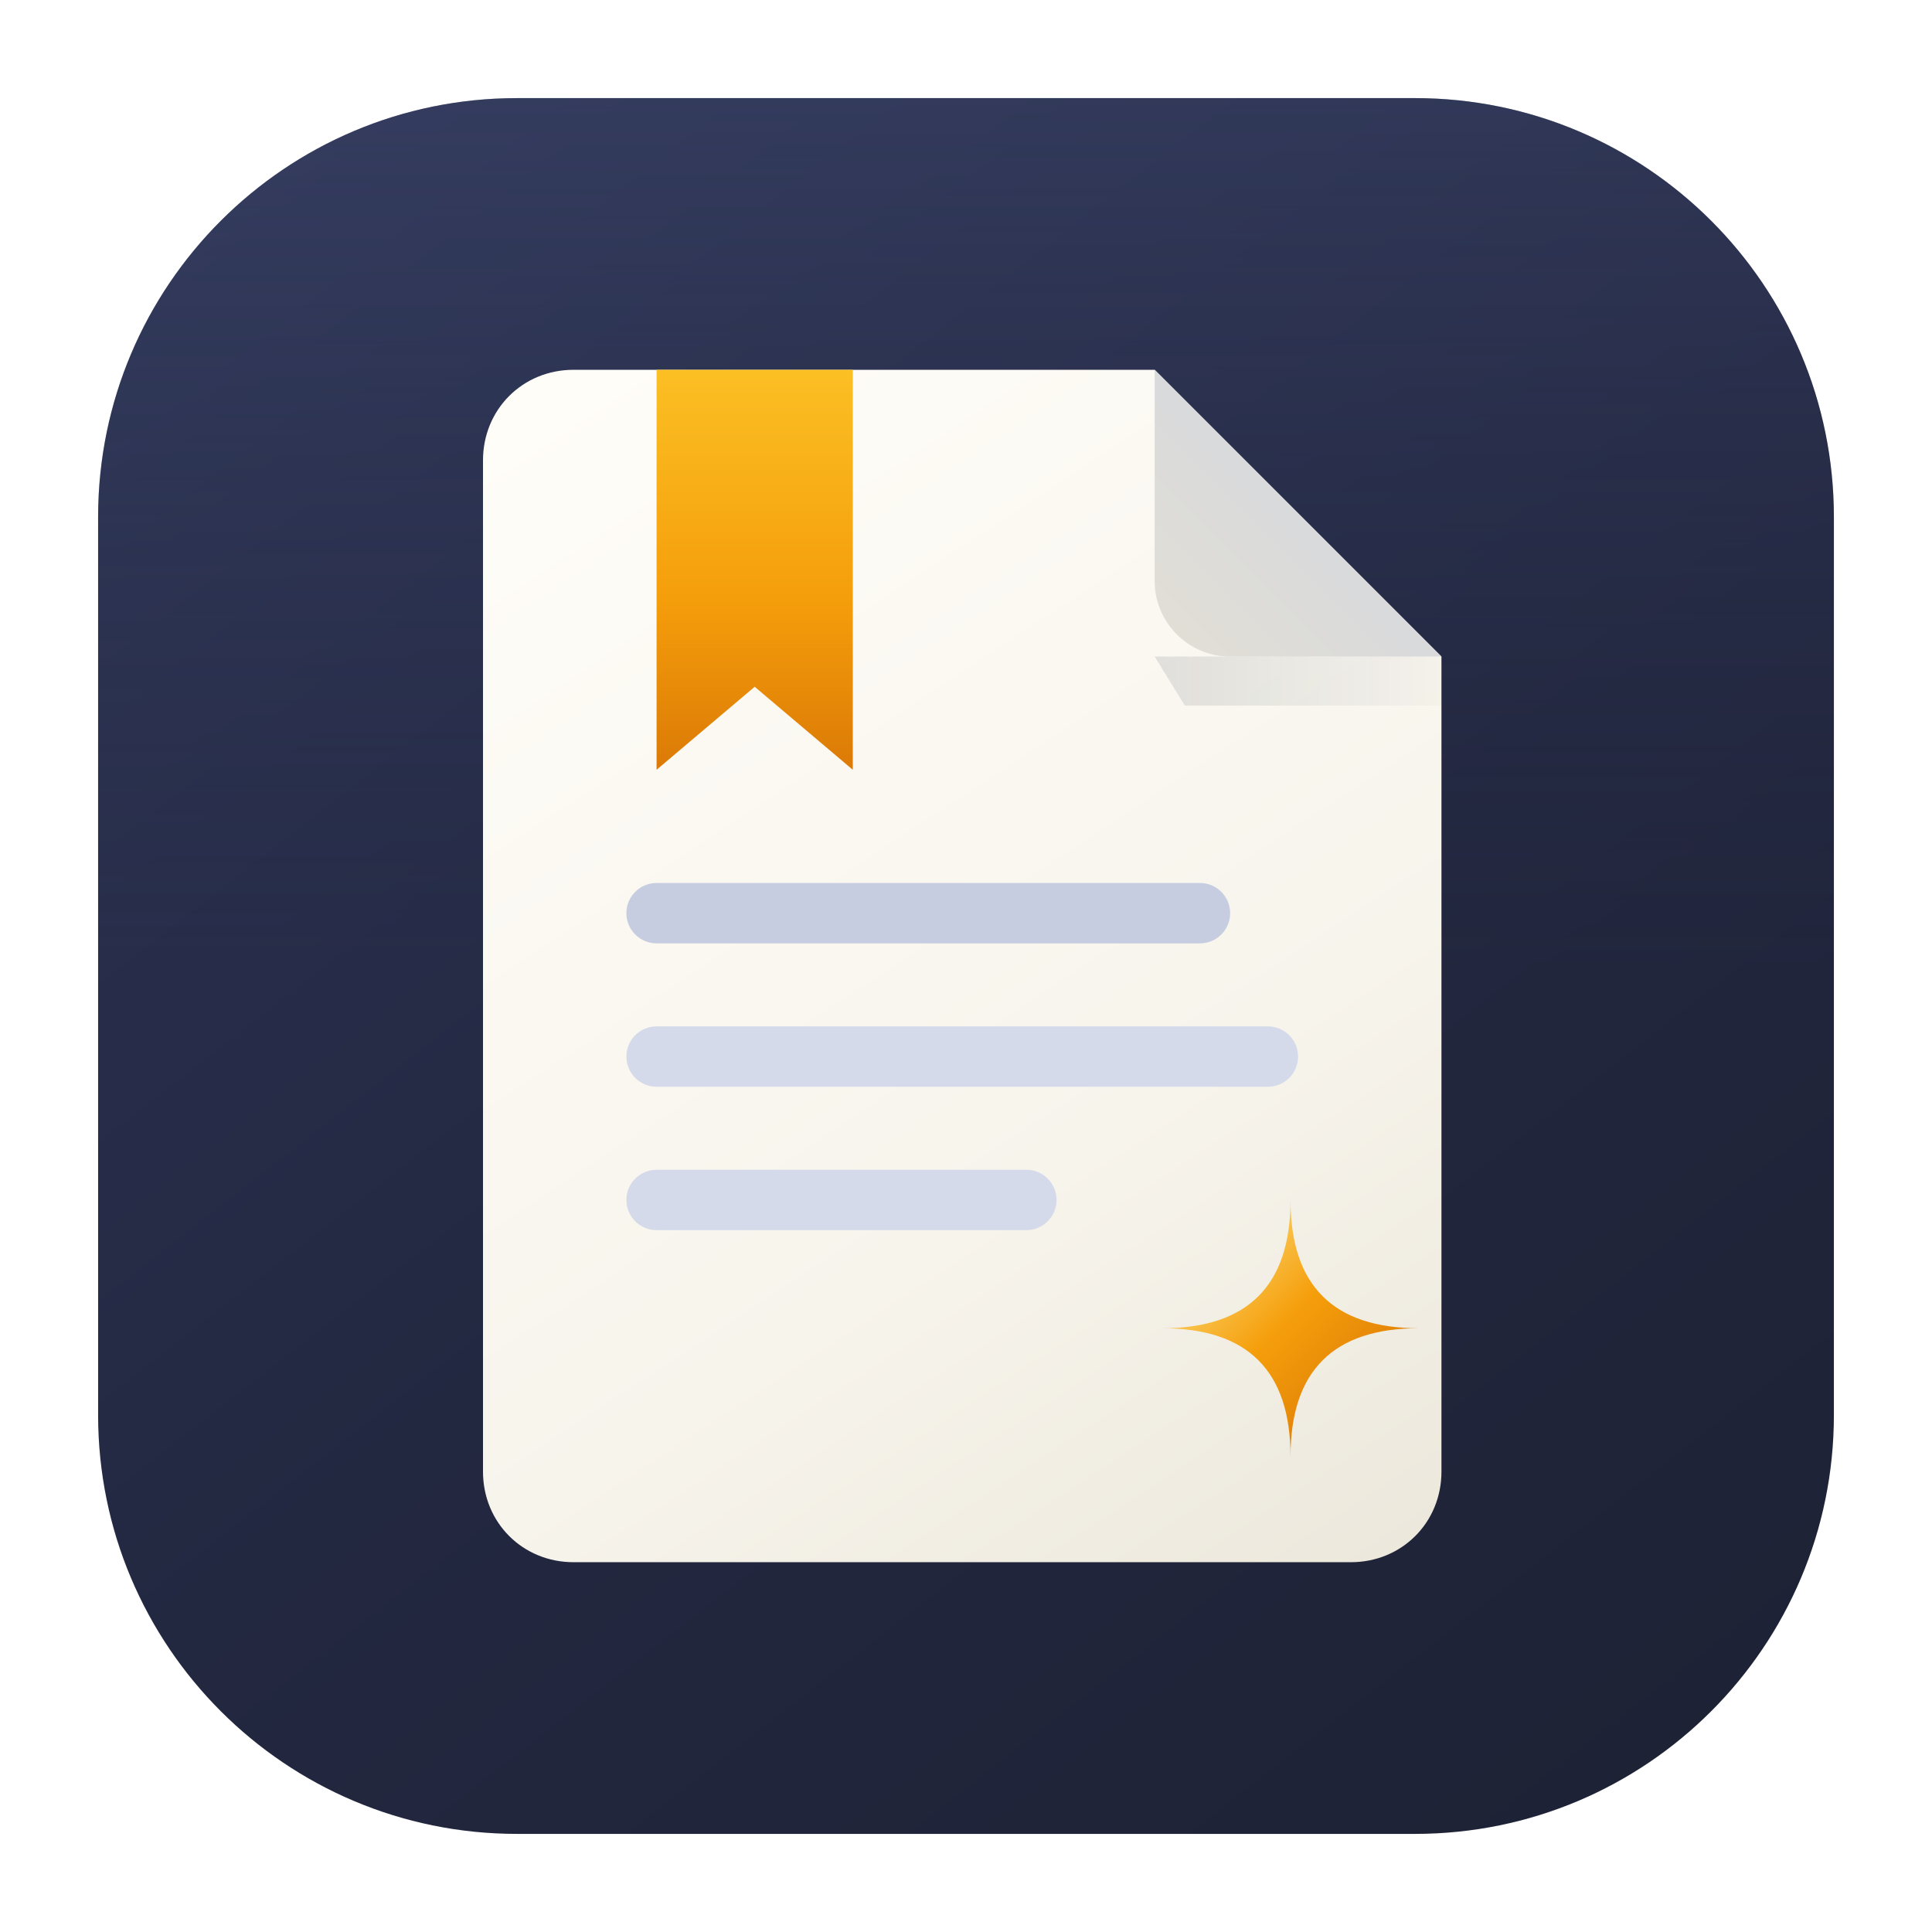
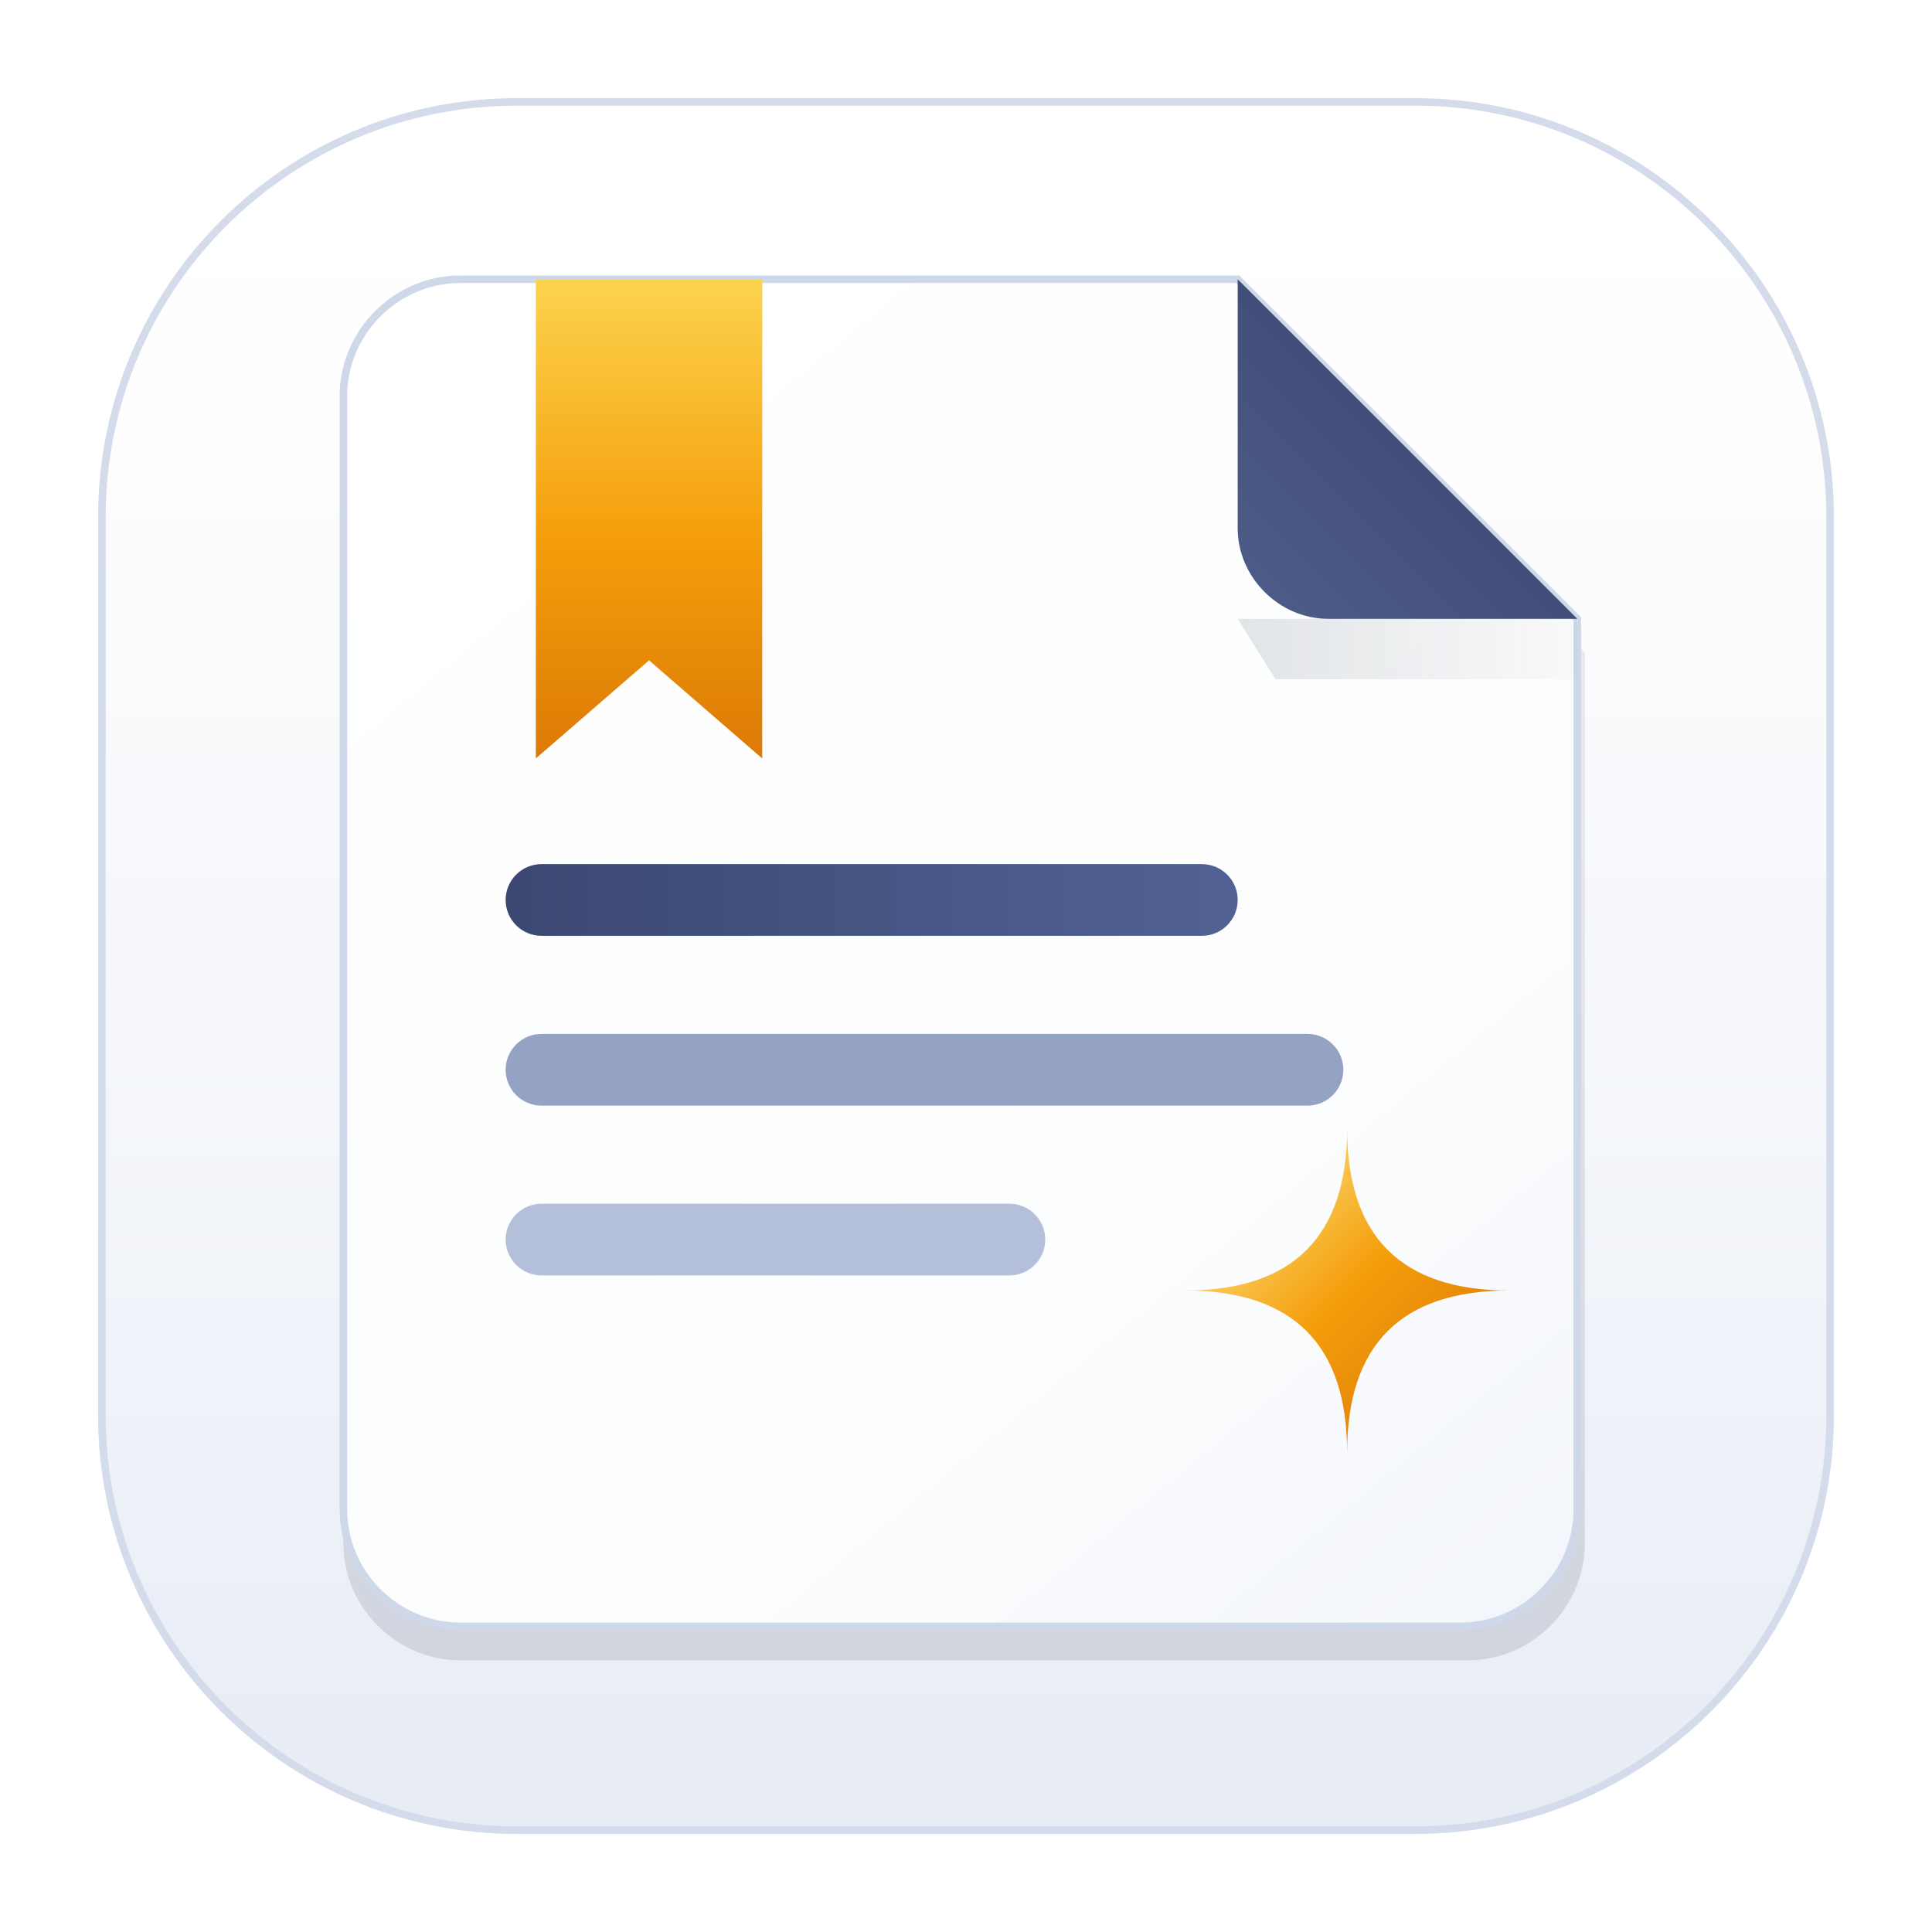
<svg xmlns="http://www.w3.org/2000/svg" width="1024" height="1024" viewBox="0 0 1024 1024" fill="none">
  <defs>
-     <linearGradient id="background" x1="160" y1="60" x2="864" y2="964" gradientUnits="userSpaceOnUse">
-       <stop offset="0" stop-color="#2C3352" />
-       <stop offset="0.52" stop-color="#232841" />
-       <stop offset="1" stop-color="#1E2235" />
+     <linearGradient id="background" x1="512" y1="52" x2="512" y2="972" gradientUnits="userSpaceOnUse">
+       <stop offset="0" stop-color="#FFFFFF" />
+       <stop offset="0.55" stop-color="#F5F7FB" />
+       <stop offset="1" stop-color="#E7ECF5" />
    </linearGradient>
-     <linearGradient id="bgSheen" x1="512" y1="52" x2="512" y2="520" gradientUnits="userSpaceOnUse">
-       <stop offset="0" stop-color="#4B5582" stop-opacity="0.28" />
-       <stop offset="1" stop-color="#2C3352" stop-opacity="0" />
+     <linearGradient id="bgSheen" x1="512" y1="52" x2="512" y2="420" gradientUnits="userSpaceOnUse">
+       <stop offset="0" stop-color="#FFFFFF" stop-opacity="0.9" />
+       <stop offset="1" stop-color="#FFFFFF" stop-opacity="0" />
    </linearGradient>
-     <linearGradient id="sheet" x1="300" y1="196" x2="720" y2="836" gradientUnits="userSpaceOnUse">
-       <stop offset="0" stop-color="#FFFDF8" />
-       <stop offset="0.65" stop-color="#F7F4EC" />
-       <stop offset="1" stop-color="#ECE8DC" />
+     <linearGradient id="sheetShadow" x1="512" y1="168" x2="512" y2="884" gradientUnits="userSpaceOnUse">
+       <stop offset="0" stop-color="#1E293B" stop-opacity="0.06" />
+       <stop offset="1" stop-color="#1E293B" stop-opacity="0.13" />
    </linearGradient>
-     <linearGradient id="foldShadow" x1="604" y1="348" x2="764" y2="348" gradientUnits="userSpaceOnUse">
-       <stop offset="0" stop-color="#1E2235" stop-opacity="0.12" />
-       <stop offset="1" stop-color="#1E2235" stop-opacity="0.02" />
+     <linearGradient id="sheet" x1="220" y1="160" x2="800" y2="864" gradientUnits="userSpaceOnUse">
+       <stop offset="0" stop-color="#FFFFFF" />
+       <stop offset="0.7" stop-color="#FCFDFE" />
+       <stop offset="1" stop-color="#F3F6FB" />
    </linearGradient>
-     <linearGradient id="foldFlap" x1="612" y1="348" x2="764" y2="196" gradientUnits="userSpaceOnUse">
-       <stop offset="0" stop-color="#E2DFD4" />
-       <stop offset="1" stop-color="#CFD4E3" />
+     <linearGradient id="foldShadow" x1="648" y1="328" x2="836" y2="328" gradientUnits="userSpaceOnUse">
+       <stop offset="0" stop-color="#334155" stop-opacity="0.14" />
+       <stop offset="1" stop-color="#334155" stop-opacity="0.02" />
    </linearGradient>
-     <linearGradient id="ribbon" x1="400" y1="196" x2="400" y2="416" gradientUnits="userSpaceOnUse">
-       <stop offset="0" stop-color="#FBBF24" />
-       <stop offset="0.55" stop-color="#F59E0B" />
+     <linearGradient id="foldFlap" x1="656" y1="328" x2="836" y2="148" gradientUnits="userSpaceOnUse">
+       <stop offset="0" stop-color="#4F5D8A" />
+       <stop offset="1" stop-color="#344068" />
+     </linearGradient>
+     <linearGradient id="ribbon" x1="344" y1="148" x2="344" y2="412" gradientUnits="userSpaceOnUse">
+       <stop offset="0" stop-color="#FCD34D" />
+       <stop offset="0.52" stop-color="#F59E0B" />
      <stop offset="1" stop-color="#D97706" />
    </linearGradient>
-     <linearGradient id="spark" x1="630" y1="646" x2="736" y2="752" gradientUnits="userSpaceOnUse">
+     <linearGradient id="linePrimary" x1="272" y1="476" x2="660" y2="476" gradientUnits="userSpaceOnUse">
+       <stop offset="0" stop-color="#3B4872" />
+       <stop offset="1" stop-color="#526294" />
+     </linearGradient>
+     <linearGradient id="spark" x1="646" y1="620" x2="782" y2="756" gradientUnits="userSpaceOnUse">
      <stop offset="0" stop-color="#FDE68A" />
-       <stop offset="0.5" stop-color="#F59E0B" />
+       <stop offset="0.48" stop-color="#F59E0B" />
      <stop offset="1" stop-color="#D97706" />
    </linearGradient>
  </defs>
  <rect x="52" y="52" width="920" height="920" rx="222" fill="url(#background)" />
  <rect x="52" y="52" width="920" height="920" rx="222" fill="url(#bgSheen)" />
-   <path d="       M 304 196       L 612 196       L 764 348       L 764 780       C 764 807, 743 828, 716 828       L 304 828       C 277 828, 256 807, 256 780       L 256 244       C 256 217, 277 196, 304 196       Z     " fill="url(#sheet)" />
-   <path d="M 612 348 L 764 348 L 764 374 L 628 374 Z" fill="url(#foldShadow)" />
-   <path d="       M 612 196       L 764 348       L 652 348       C 630 348, 612 330, 612 308       Z     " fill="url(#foldFlap)" />
-   <rect x="332" y="468" width="320" height="32" rx="16" fill="#C7CDE0" />
-   <rect x="332" y="544" width="356" height="32" rx="16" fill="#D5DAEA" />
-   <rect x="332" y="620" width="228" height="32" rx="16" fill="#D5DAEA" />
-   <path d="       M 348 196       L 452 196       L 452 408       L 400 364       L 348 408       Z     " fill="url(#ribbon)" />
-   <path d="       M 684 636       Q 684 704, 752 704       Q 684 704, 684 772       Q 684 704, 616 704       Q 684 704, 684 636       Z     " fill="url(#spark)" />
+   <rect x="54" y="54" width="916" height="916" rx="220" stroke="#D4DCEB" stroke-width="4" />
+   <path d="       M 244 166       L 660 166       L 840 346       L 840 818       C 840 852, 812 880, 778 880       L 244 880       C 210 880, 182 852, 182 818       L 182 228       C 182 194, 210 166, 244 166       Z     " fill="url(#sheetShadow)" />
+   <path d="       M 244 148       L 656 148       L 836 328       L 836 800       C 836 834, 808 862, 774 862       L 244 862       C 210 862, 182 834, 182 800       L 182 210       C 182 176, 210 148, 244 148       Z     " fill="url(#sheet)" stroke="#CFD8E8" stroke-width="4" />
+   <path d="M 656 328 L 836 328 L 836 360 L 676 360 Z" fill="url(#foldShadow)" />
+   <path d="       M 656 148       L 836 328       L 704 328       C 678 328, 656 306, 656 280       Z     " fill="url(#foldFlap)" />
+   <rect x="268" y="458" width="388" height="38" rx="19" fill="url(#linePrimary)" />
+   <rect x="268" y="548" width="444" height="38" rx="19" fill="#94A3C4" />
+   <rect x="268" y="638" width="286" height="38" rx="19" fill="#B4C0D9" />
+   <path d="       M 284 148       L 404 148       L 404 402       L 344 350       L 284 402       Z     " fill="url(#ribbon)" />
+   <path d="       M 714 598       Q 714 684, 800 684       Q 714 684, 714 770       Q 714 684, 628 684       Q 714 684, 714 598       Z     " fill="url(#spark)" />
</svg>
